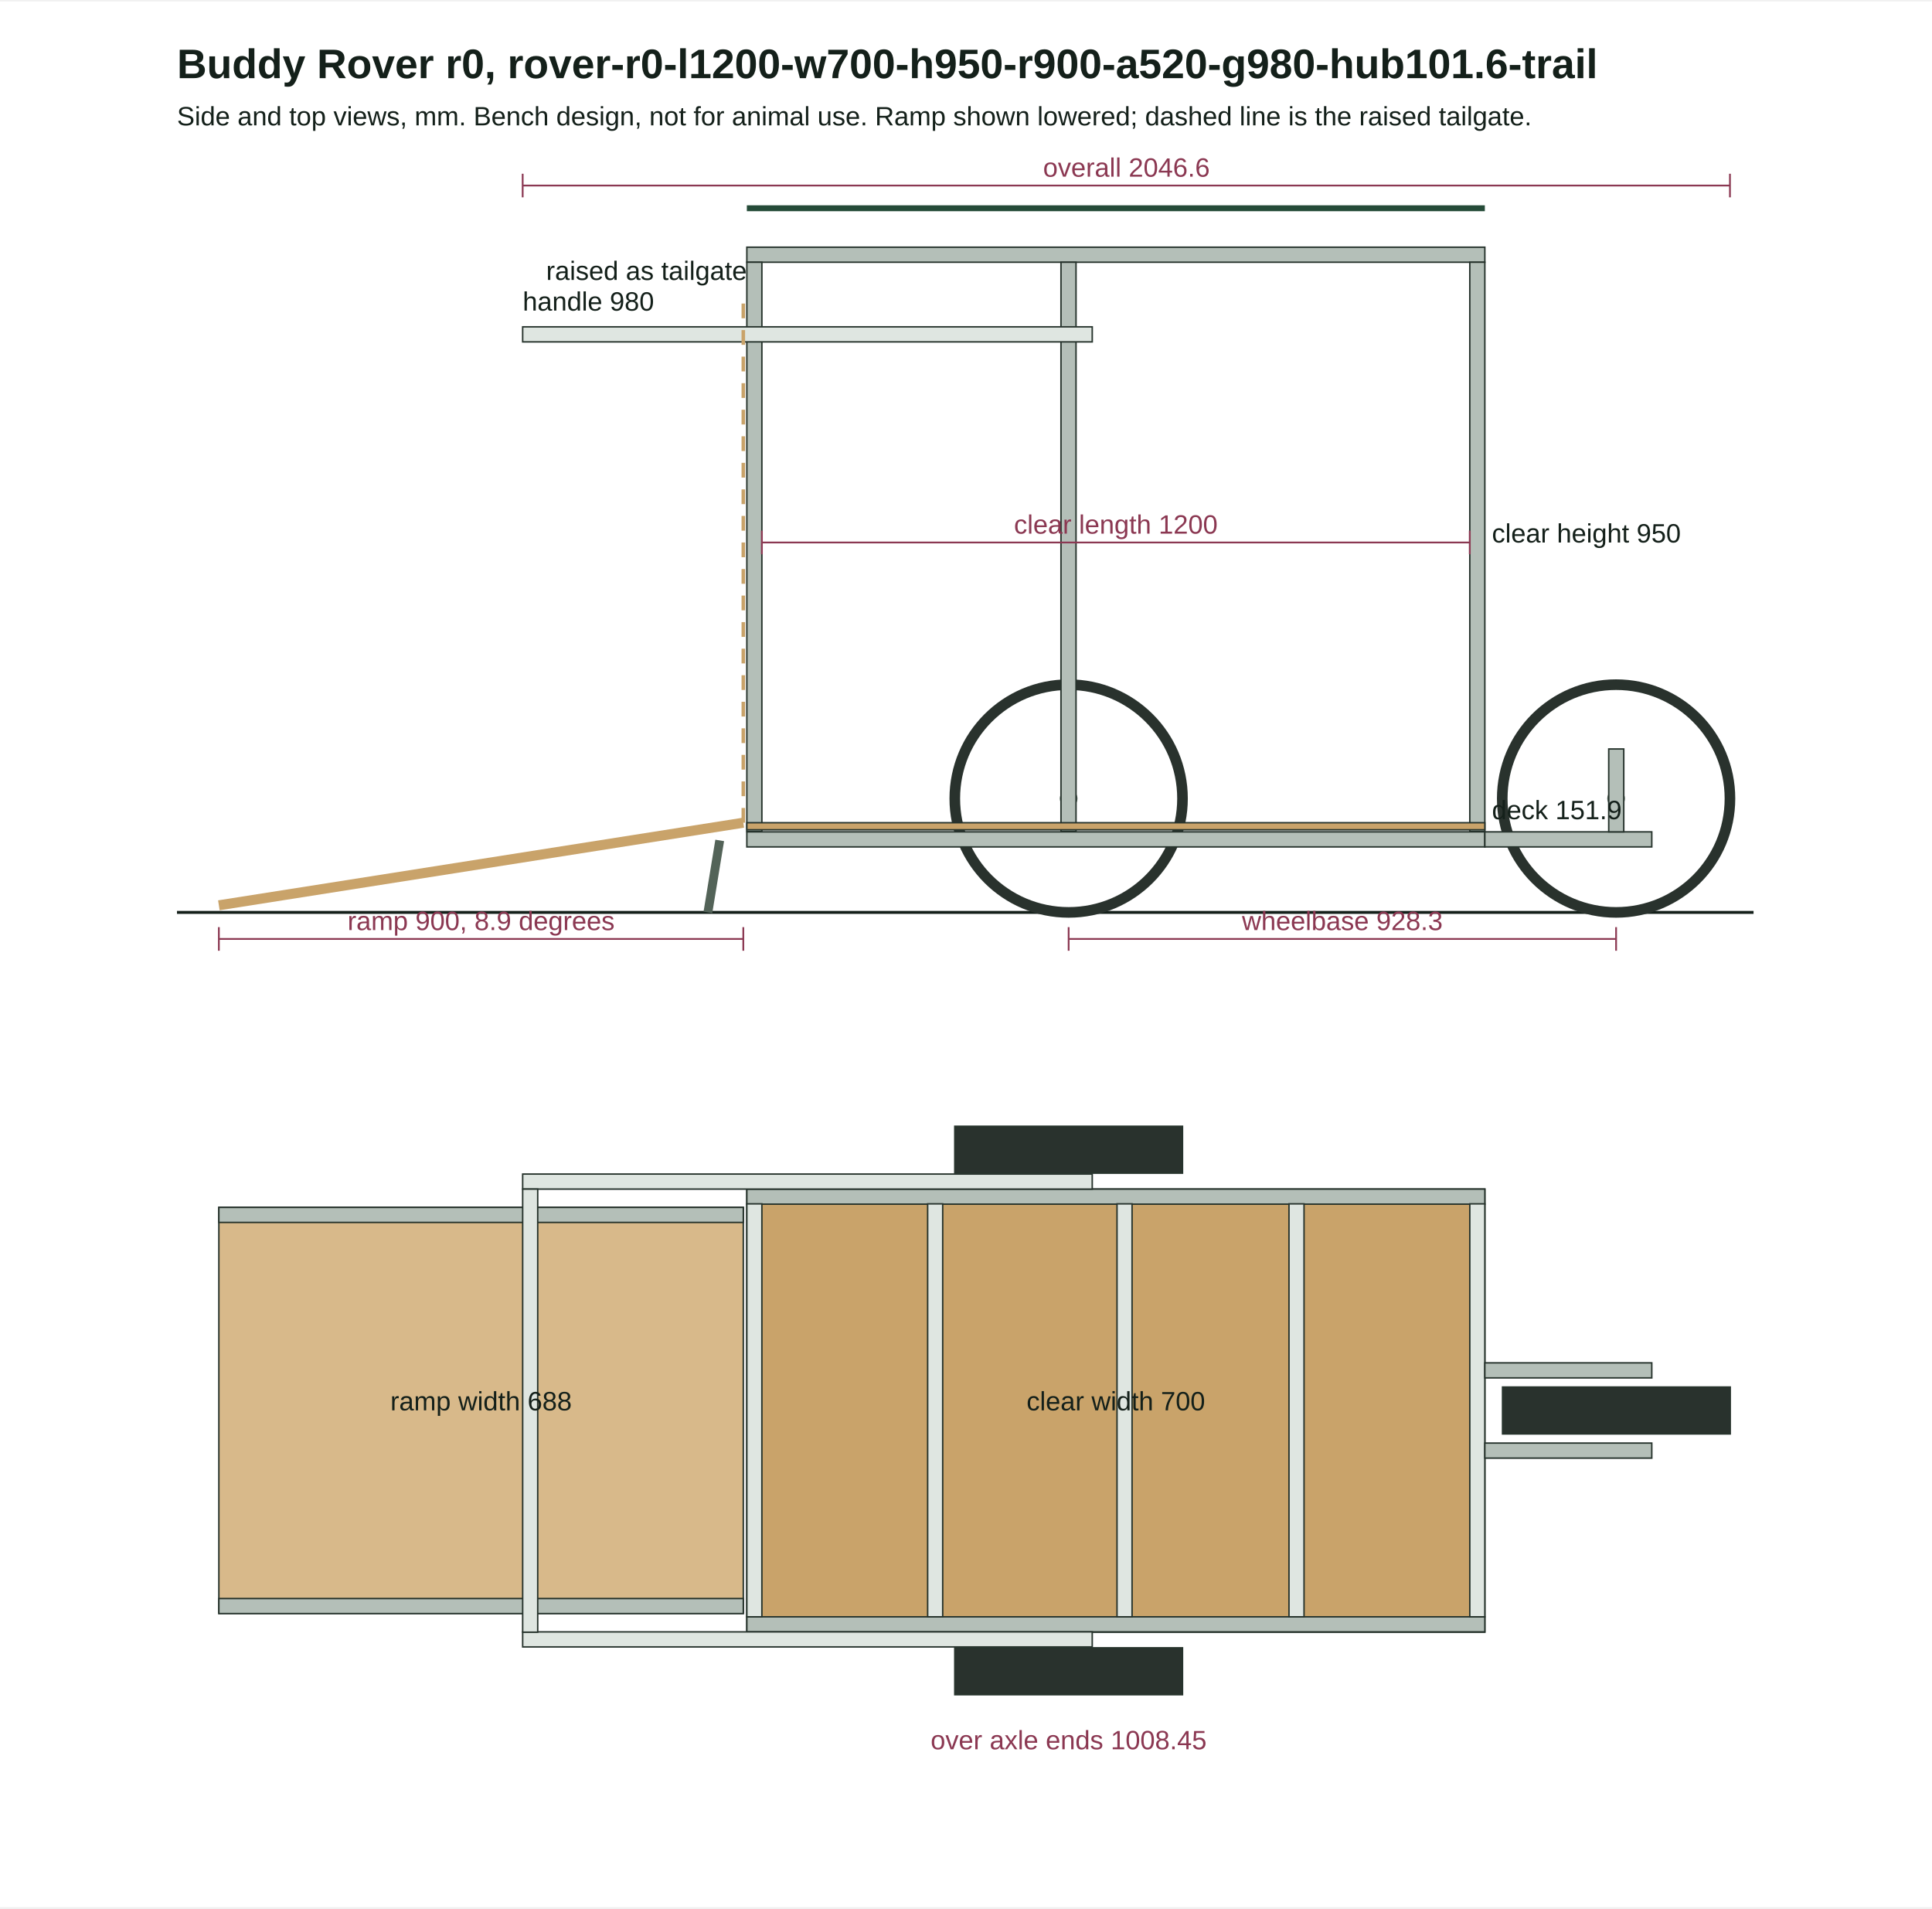
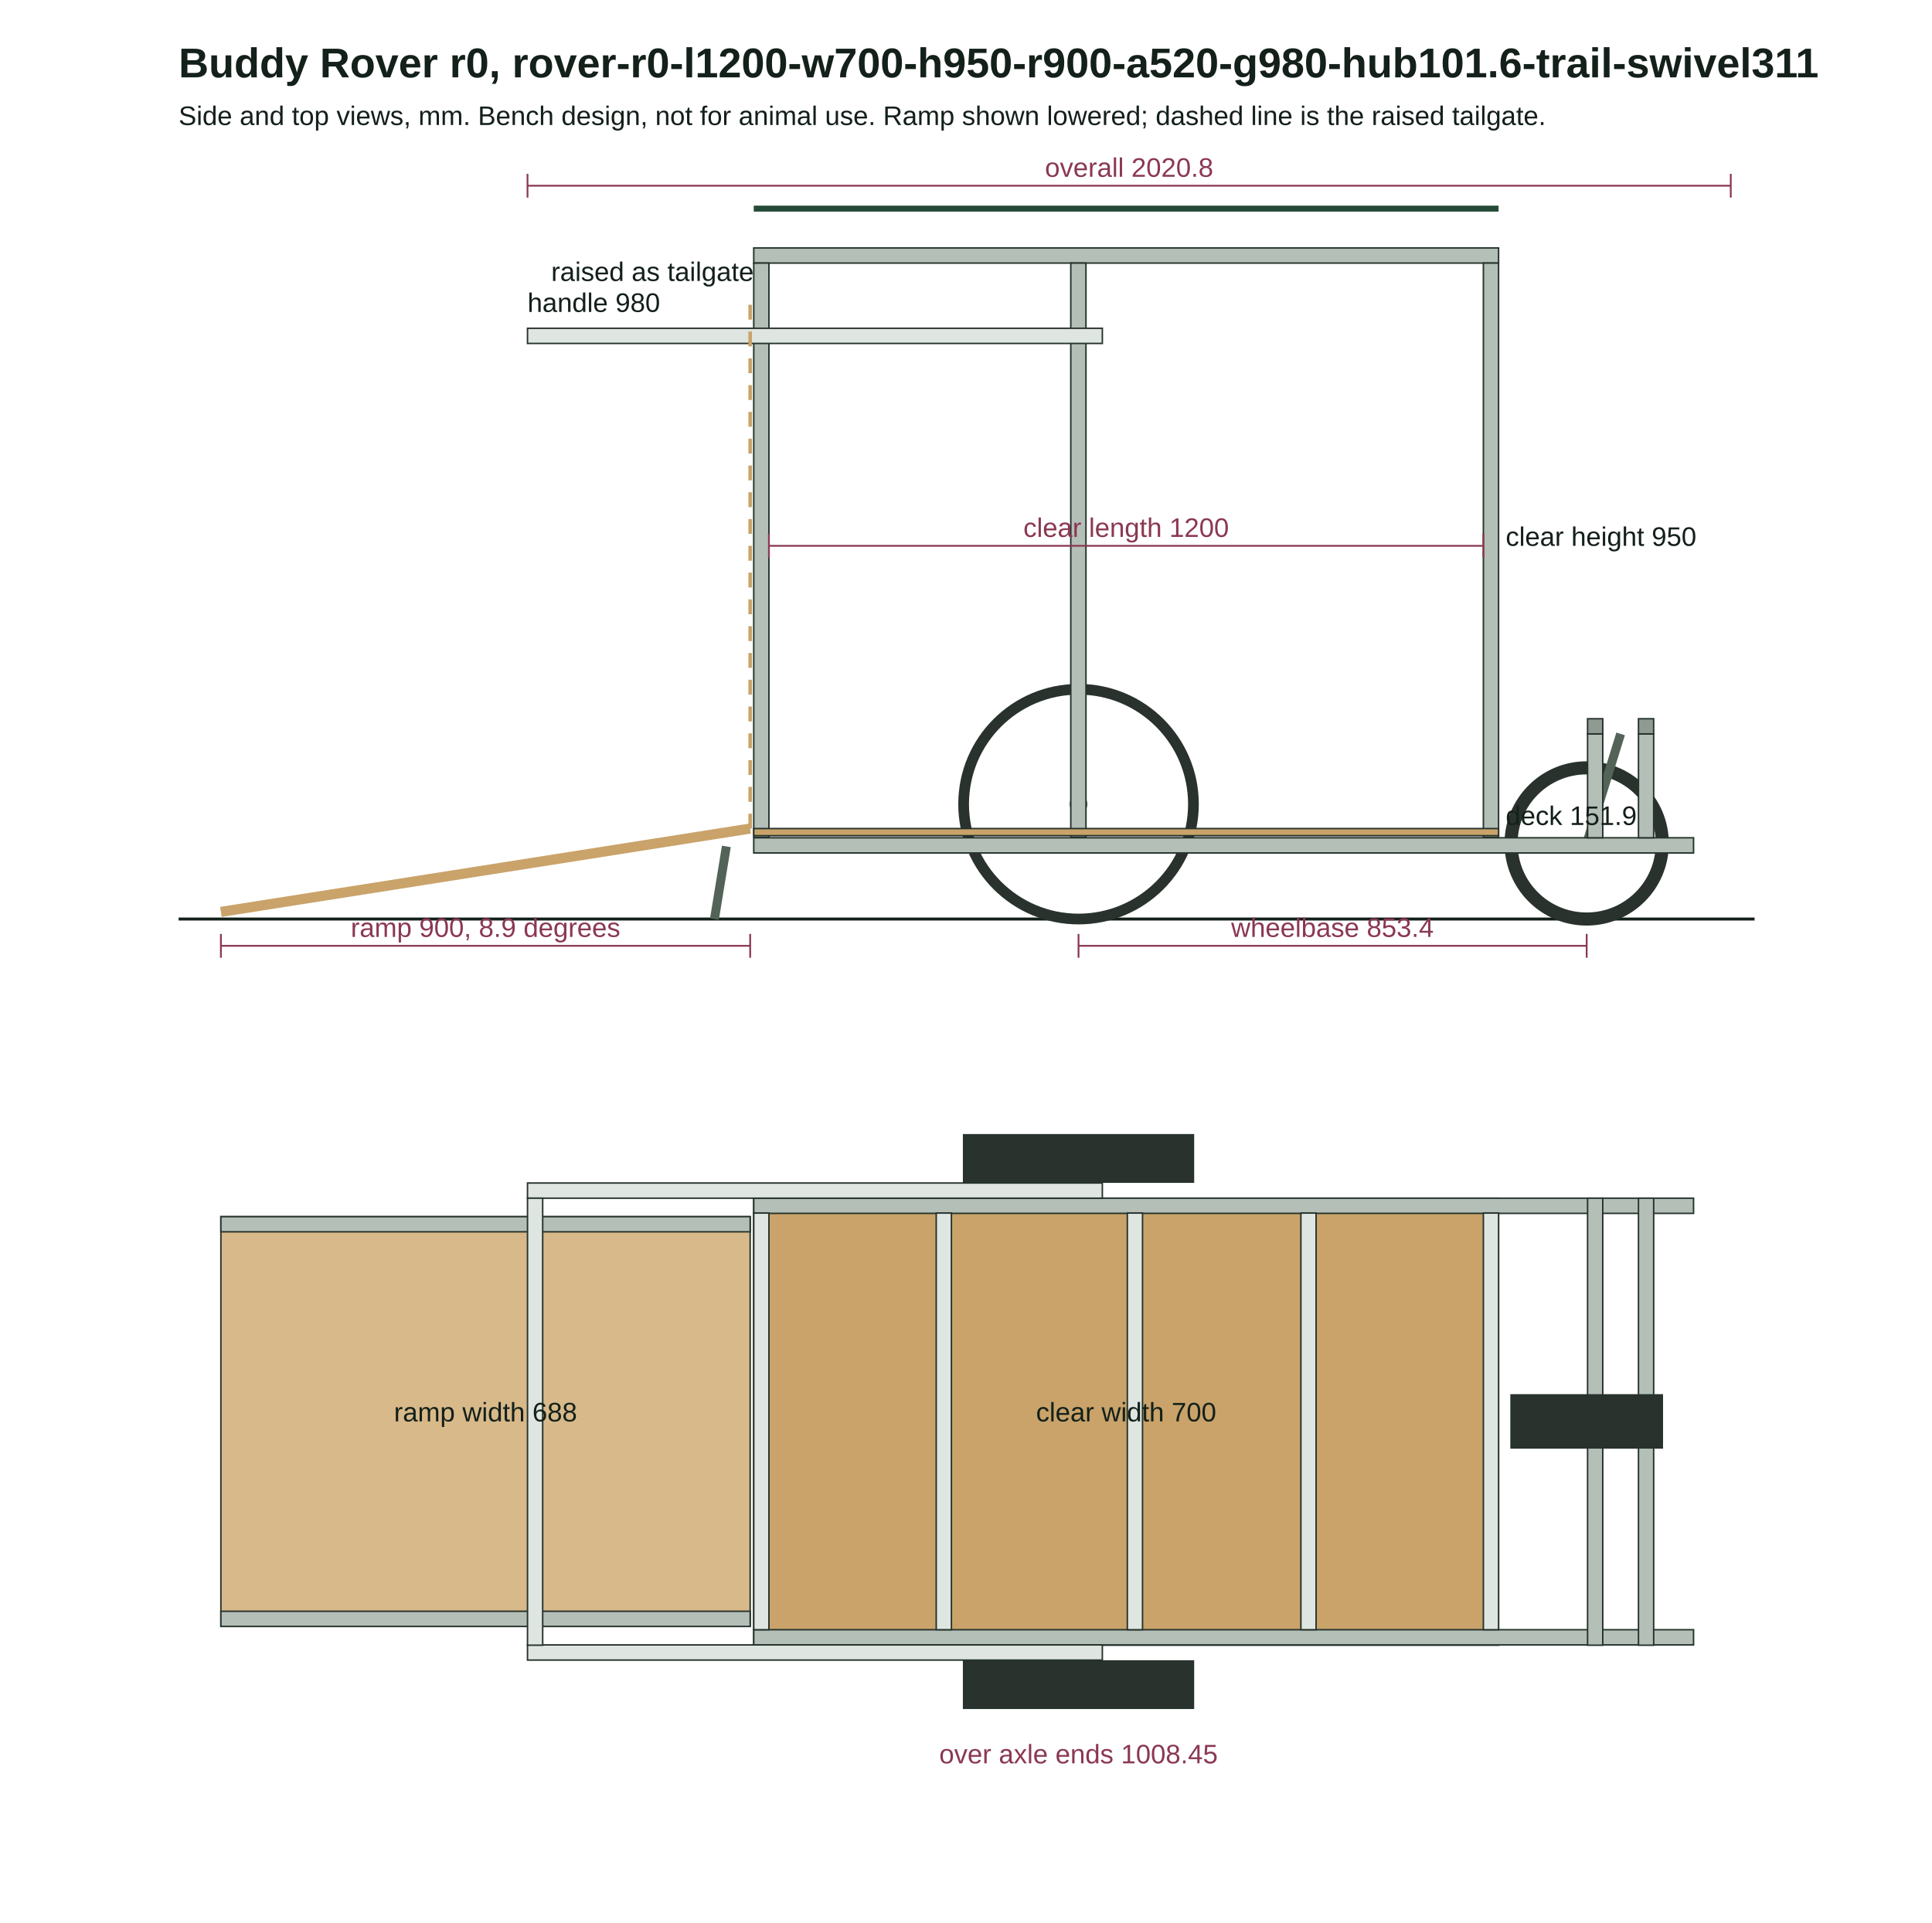
- <svg xmlns="http://www.w3.org/2000/svg" viewBox="0 0 655 646" width="1309" height="1293" font-family="Arial, sans-serif">
+ <svg xmlns="http://www.w3.org/2000/svg" viewBox="0 0 649 646" width="1299" height="1293" font-family="Arial, sans-serif">
  <rect width="100%" height="100%" fill="#fff" />
-   <text x="60" y="26" font-size="14" font-weight="700" fill="#14201a">Buddy Rover r0, rover-r0-l1200-w700-h950-r900-a520-g980-hub101.6-trail</text>
+   <text x="60" y="26" font-size="14" font-weight="700" fill="#14201a">Buddy Rover r0, rover-r0-l1200-w700-h950-r900-a520-g980-hub101.6-trail-swivel311</text>
  <text x="60" y="42" font-size="9" fill="#14201a">Side and top views, mm. Bench design, not for animal use. Ramp shown lowered; dashed line is the raised tailgate.</text>
-   <path d="M60.0 308.8H594.5" stroke="#14201a" stroke-width="1" />
+   <path d="M60.0 308.8H589.4" stroke="#14201a" stroke-width="1" />
  <circle cx="362.3" cy="270.2" r="38.6" fill="none" stroke="#29322d" stroke-width="3.6" />
  <circle cx="362.3" cy="270.2" r="3" fill="#536358" />
-   <circle cx="547.9" cy="270.2" r="38.6" fill="none" stroke="#29322d" stroke-width="3.6" />
-   <circle cx="547.9" cy="270.2" r="3" fill="#536358" />
-   <rect x="253.2" y="281.5" width="250.2" height="5.1" fill="#b4bfb8" stroke="#26332c" stroke-width=".5" />
+   <circle cx="533.0" cy="283.4" r="25.4" fill="none" stroke="#29322d" stroke-width="4.4" />
+   <path d="M544.4 246.6L533.0 283.4" stroke="#536358" stroke-width="3" />
+   <rect x="253.2" y="281.5" width="315.7" height="5.1" fill="#b4bfb8" stroke="#26332c" stroke-width=".5" />
  <rect x="253.2" y="83.3" width="250.2" height="5.1" fill="#b4bfb8" stroke="#26332c" stroke-width=".5" />
  <rect x="253.2" y="88.4" width="5.1" height="193.0" fill="#b4bfb8" stroke="#26332c" stroke-width=".5" />
  <rect x="359.7" y="88.4" width="5.1" height="193.0" fill="#b4bfb8" stroke="#26332c" stroke-width=".5" />
  <rect x="498.3" y="88.4" width="5.1" height="193.0" fill="#b4bfb8" stroke="#26332c" stroke-width=".5" />
-   <rect x="503.4" y="281.5" width="56.6" height="5.1" fill="#b4bfb8" stroke="#26332c" stroke-width=".5" />
-   <rect x="545.4" y="253.4" width="5.1" height="28.1" fill="#b4bfb8" stroke="#26332c" stroke-width=".5" />
+   <rect x="533.3" y="246.6" width="5.1" height="34.9" fill="#b4bfb8" stroke="#26332c" stroke-width=".5" />
+   <rect x="533.3" y="241.5" width="5.1" height="5.1" fill="#8f9a93" stroke="#26332c" stroke-width=".5" />
+   <rect x="550.4" y="246.6" width="5.1" height="34.9" fill="#b4bfb8" stroke="#26332c" stroke-width=".5" />
+   <rect x="550.4" y="241.5" width="5.1" height="5.1" fill="#8f9a93" stroke="#26332c" stroke-width=".5" />
  <rect x="253.2" y="278.4" width="250.2" height="2.4" fill="#c9a36a" stroke="#26332c" stroke-width=".5" />
  <rect x="177.2" y="110.3" width="193.1" height="5.1" fill="#dfe6e1" stroke="#26332c" stroke-width=".5" />
  <path d="M253.2 70.1H503.4" stroke="#254b38" stroke-width="2" />
  <path d="M252.0 278.4L74.2 306.4" stroke="#c9a36a" stroke-width="3.4" />
  <path d="M252.0 278.4V98.4" stroke="#c9a36a" stroke-width="1.2" stroke-dasharray="5 4" />
  <path d="M244.0 284.4L240.0 308.8" stroke="#536358" stroke-width="3" />
  <path d="M258.3 183.4H498.3M258.3 179.4v8M498.3 179.4v8" stroke="#8b3852" stroke-width=".6" fill="none" />
  <text x="378.3" y="180.4" font-size="9" text-anchor="middle" fill="#8b3852">clear length 1200</text>
  <path d="M74.2 317.8H252.0M74.2 313.8v8M252.0 313.8v8" stroke="#8b3852" stroke-width=".6" fill="none" />
  <text x="163.1" y="314.8" font-size="9" text-anchor="middle" fill="#8b3852">ramp 900, 8.9 degrees</text>
-   <path d="M362.3 317.8H547.9M362.3 313.8v8M547.9 313.8v8" stroke="#8b3852" stroke-width=".6" fill="none" />
-   <text x="455.1" y="314.8" font-size="9" text-anchor="middle" fill="#8b3852">wheelbase 928.3</text>
-   <path d="M177.2 62.4H586.5M177.2 58.4v8M586.5 58.4v8" stroke="#8b3852" stroke-width=".6" fill="none" />
-   <text x="381.9" y="59.4" font-size="9" text-anchor="middle" fill="#8b3852">overall 2046.6</text>
+   <path d="M362.3 317.8H533.0M362.3 313.8v8M533.0 313.8v8" stroke="#8b3852" stroke-width=".6" fill="none" />
+   <text x="447.6" y="314.8" font-size="9" text-anchor="middle" fill="#8b3852">wheelbase 853.4</text>
+   <path d="M177.2 62.4H581.4M177.2 58.4v8M581.4 58.4v8" stroke="#8b3852" stroke-width=".6" fill="none" />
+   <text x="379.3" y="59.4" font-size="9" text-anchor="middle" fill="#8b3852">overall 2020.8</text>
  <text x="505.8" y="183.4" font-size="9" text-anchor="start" fill="#14201a">clear height 950</text>
  <text x="505.8" y="277.2" font-size="9" text-anchor="start" fill="#14201a">deck 151.9</text>
  <text x="177.2" y="104.8" font-size="9" text-anchor="start" fill="#14201a">handle 980</text>
  <text x="253.2" y="94.4" font-size="9" text-anchor="end" fill="#14201a">raised as tailgate</text>
  <rect x="253.2" y="402.6" width="250.2" height="150.2" fill="#c9a36a" stroke="#26332c" stroke-width=".5" />
-   <rect x="253.2" y="402.6" width="250.2" height="5.1" fill="#b4bfb8" stroke="#26332c" stroke-width=".5" />
-   <rect x="253.2" y="547.6" width="250.2" height="5.1" fill="#b4bfb8" stroke="#26332c" stroke-width=".5" />
+   <rect x="253.2" y="402.6" width="315.7" height="5.1" fill="#b4bfb8" stroke="#26332c" stroke-width=".5" />
+   <rect x="253.2" y="547.6" width="315.7" height="5.1" fill="#b4bfb8" stroke="#26332c" stroke-width=".5" />
  <rect x="253.2" y="407.6" width="5.1" height="140.0" fill="#dfe6e1" stroke="#26332c" stroke-width=".5" />
  <rect x="314.5" y="407.6" width="5.1" height="140.0" fill="#dfe6e1" stroke="#26332c" stroke-width=".5" />
  <rect x="378.7" y="407.6" width="5.1" height="140.0" fill="#dfe6e1" stroke="#26332c" stroke-width=".5" />
  <rect x="437.0" y="407.6" width="5.1" height="140.0" fill="#dfe6e1" stroke="#26332c" stroke-width=".5" />
  <rect x="498.3" y="407.6" width="5.1" height="140.0" fill="#dfe6e1" stroke="#26332c" stroke-width=".5" />
  <rect x="74.2" y="408.8" width="177.8" height="137.6" fill="#d8b98a" stroke="#26332c" stroke-width=".5" />
  <rect x="74.2" y="408.8" width="177.8" height="5.1" fill="#b4bfb8" stroke="#26332c" stroke-width=".5" />
  <rect x="74.2" y="541.4" width="177.8" height="5.1" fill="#b4bfb8" stroke="#26332c" stroke-width=".5" />
  <rect x="323.7" y="381.3" width="77.2" height="15.9" fill="#29322d" stroke="#26332c" stroke-width=".5" />
  <rect x="323.7" y="558.1" width="77.2" height="15.9" fill="#29322d" stroke="#26332c" stroke-width=".5" />
-   <rect x="509.4" y="469.7" width="77.2" height="15.9" fill="#29322d" stroke="#26332c" stroke-width=".5" />
-   <rect x="503.4" y="461.5" width="56.6" height="5.1" fill="#b4bfb8" stroke="#26332c" stroke-width=".5" />
-   <rect x="503.4" y="488.7" width="56.6" height="5.1" fill="#b4bfb8" stroke="#26332c" stroke-width=".5" />
+   <rect x="533.3" y="402.6" width="5.1" height="150.2" fill="#b4bfb8" stroke="#26332c" stroke-width=".5" />
+   <rect x="550.4" y="402.6" width="5.1" height="150.2" fill="#b4bfb8" stroke="#26332c" stroke-width=".5" />
+   <rect x="507.6" y="468.7" width="50.8" height="17.8" fill="#29322d" stroke="#26332c" stroke-width=".5" />
  <rect x="177.2" y="397.5" width="193.1" height="5.1" fill="#dfe6e1" stroke="#26332c" stroke-width=".5" />
  <rect x="177.2" y="552.7" width="193.1" height="5.1" fill="#dfe6e1" stroke="#26332c" stroke-width=".5" />
  <rect x="177.2" y="402.6" width="5.1" height="150.2" fill="#dfe6e1" stroke="#26332c" stroke-width=".5" />
  <text x="378.3" y="477.6" font-size="9" text-anchor="middle" fill="#14201a">clear width 700</text>
  <text x="362.3" y="592.5" font-size="9" text-anchor="middle" fill="#8b3852">over axle ends 1008.45</text>
  <text x="163.1" y="477.6" font-size="9" text-anchor="middle" fill="#14201a">ramp width 688</text>
</svg>
